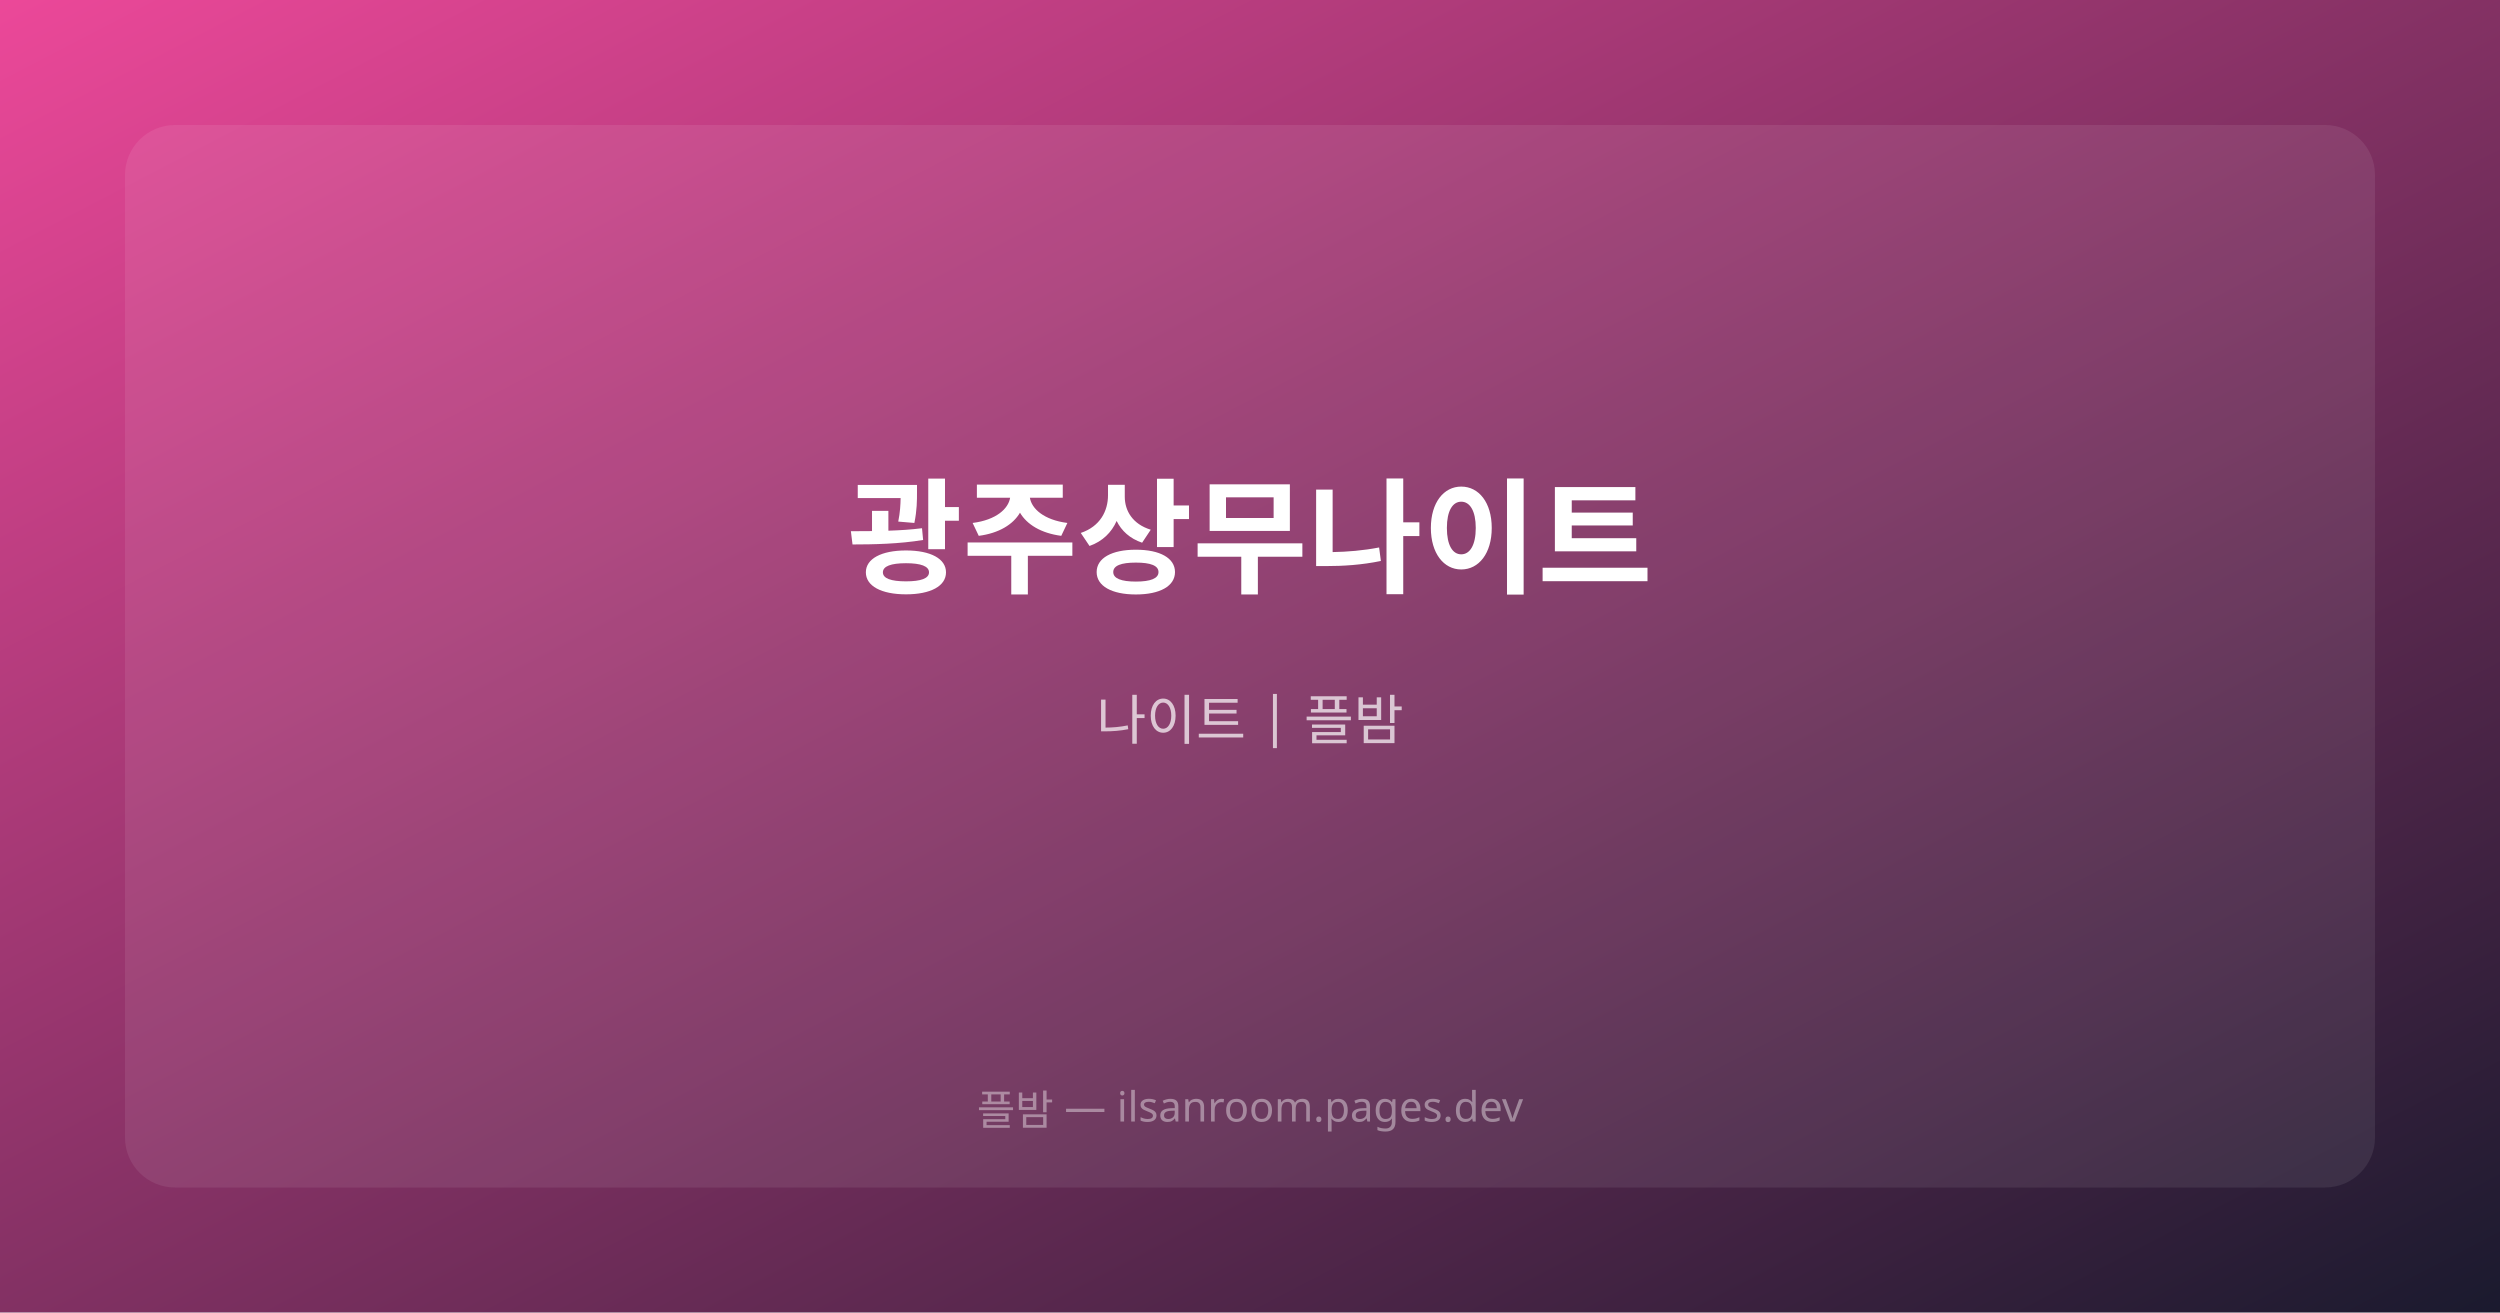
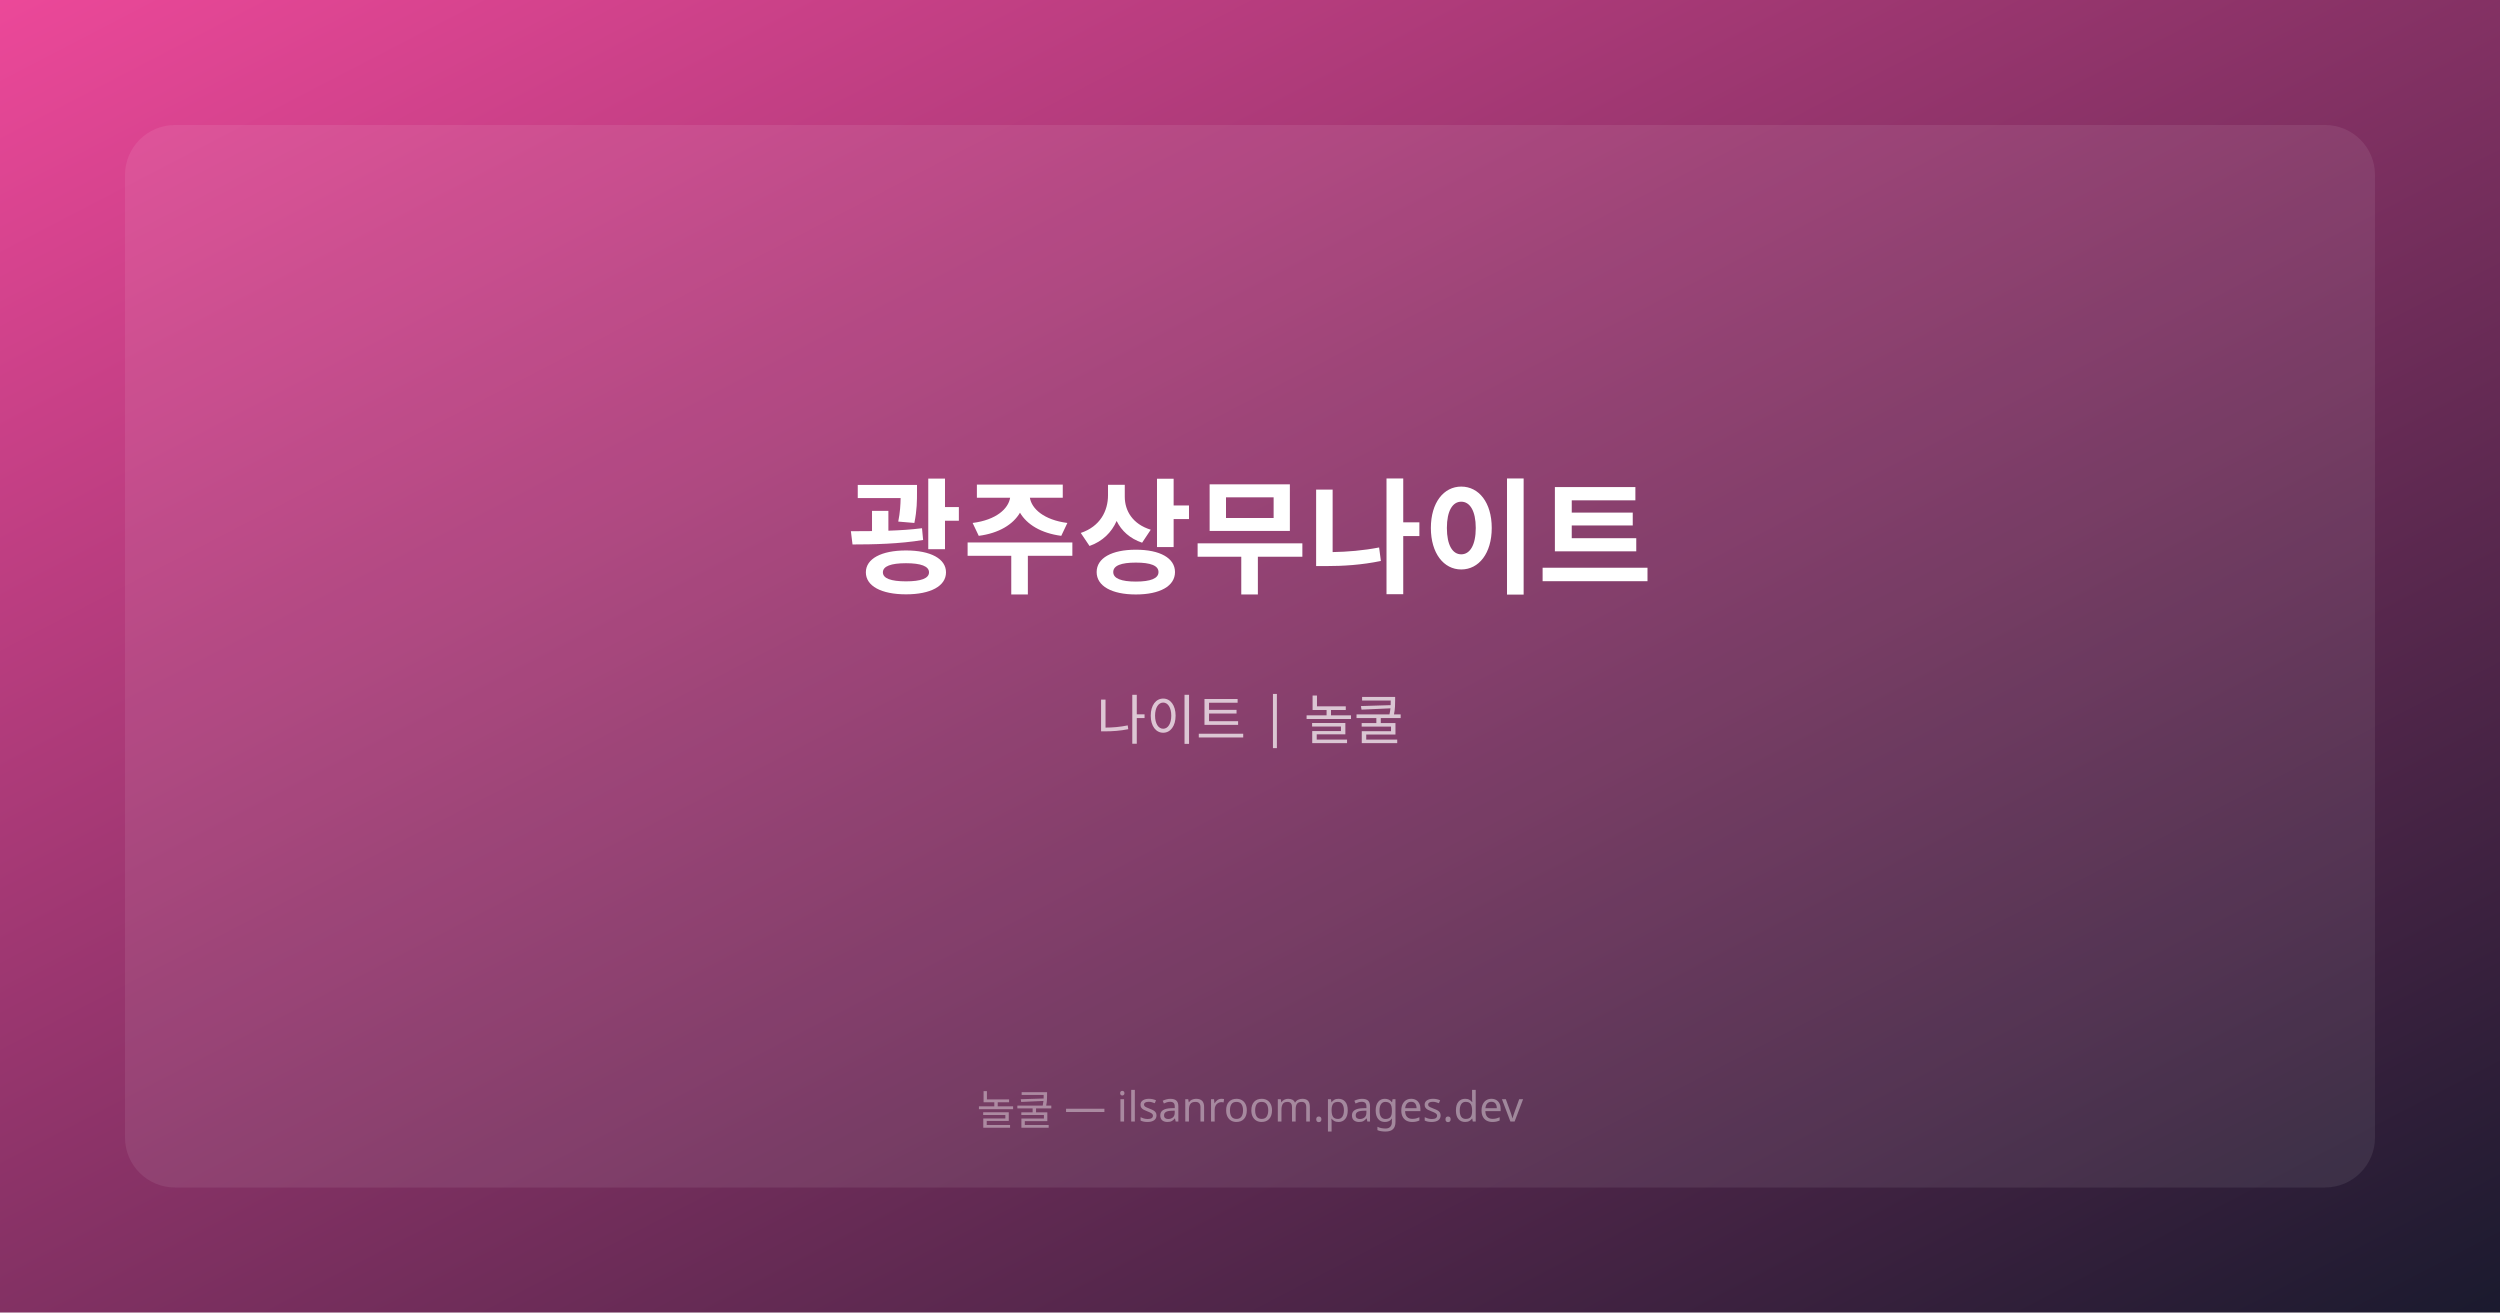
<svg xmlns="http://www.w3.org/2000/svg" width="1200" height="630" viewBox="0 0 1200 630">
  <defs>
    <linearGradient id="bg" x1="0%" y1="0%" x2="100%" y2="100%">
      <stop offset="0%" style="stop-color:#EC4899;stop-opacity:1" />
      <stop offset="100%" style="stop-color:#1a1a2e;stop-opacity:1" />
    </linearGradient>
  </defs>
  <rect width="1200" height="630" fill="url(#bg)" />
  <rect x="60" y="60" width="1080" height="510" rx="24" fill="rgba(255,255,255,0.08)" />
  <text x="600" y="280" text-anchor="middle" font-family="sans-serif" font-size="60" font-weight="bold" fill="white">광주상무나이트</text>
-   <text x="600" y="355" text-anchor="middle" font-family="sans-serif" font-size="26" fill="rgba(255,255,255,0.7)">나이트 | 플밤</text>
-   <text x="600" y="540" text-anchor="middle" font-family="sans-serif" font-size="20" fill="rgba(255,255,255,0.4)">플밤 — ilsanroom.pages.dev</text>
+   <text x="600" y="355" text-anchor="middle" font-family="sans-serif" font-size="26" fill="rgba(255,255,255,0.7)">나이트 | 놀쿨</text>
+   <text x="600" y="540" text-anchor="middle" font-family="sans-serif" font-size="20" fill="rgba(255,255,255,0.4)">놀쿨 — ilsanroom.pages.dev</text>
</svg>
